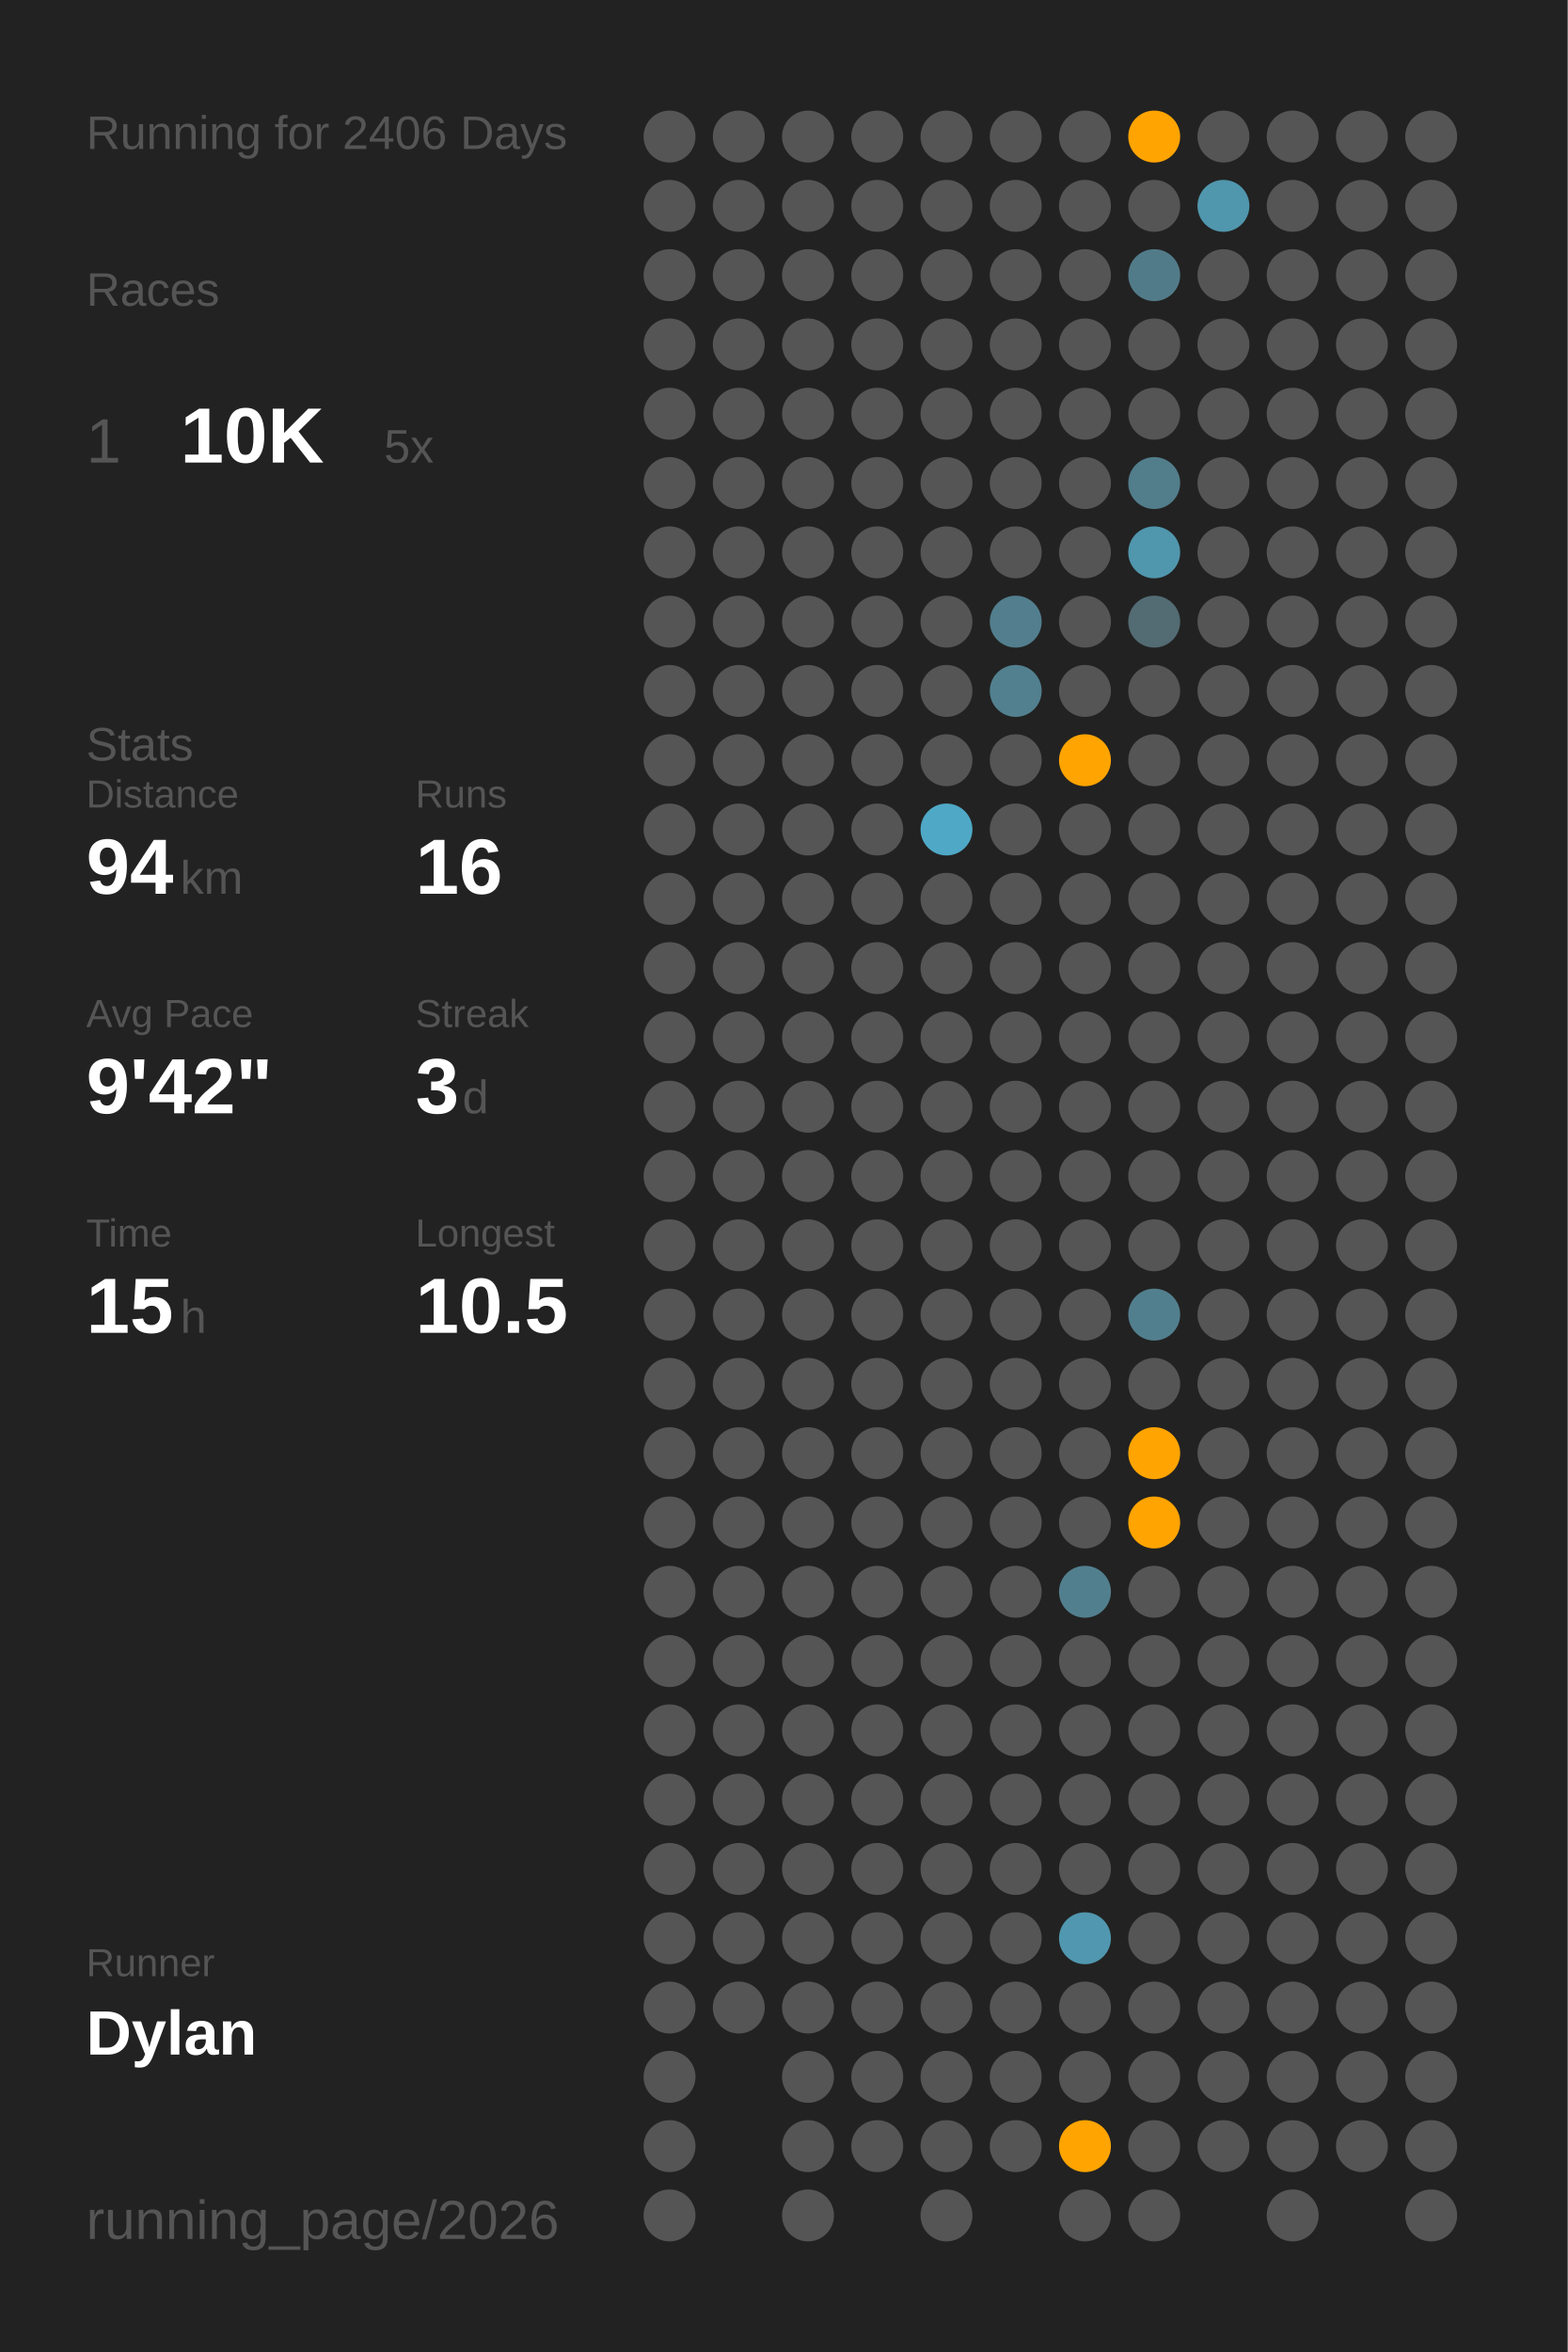
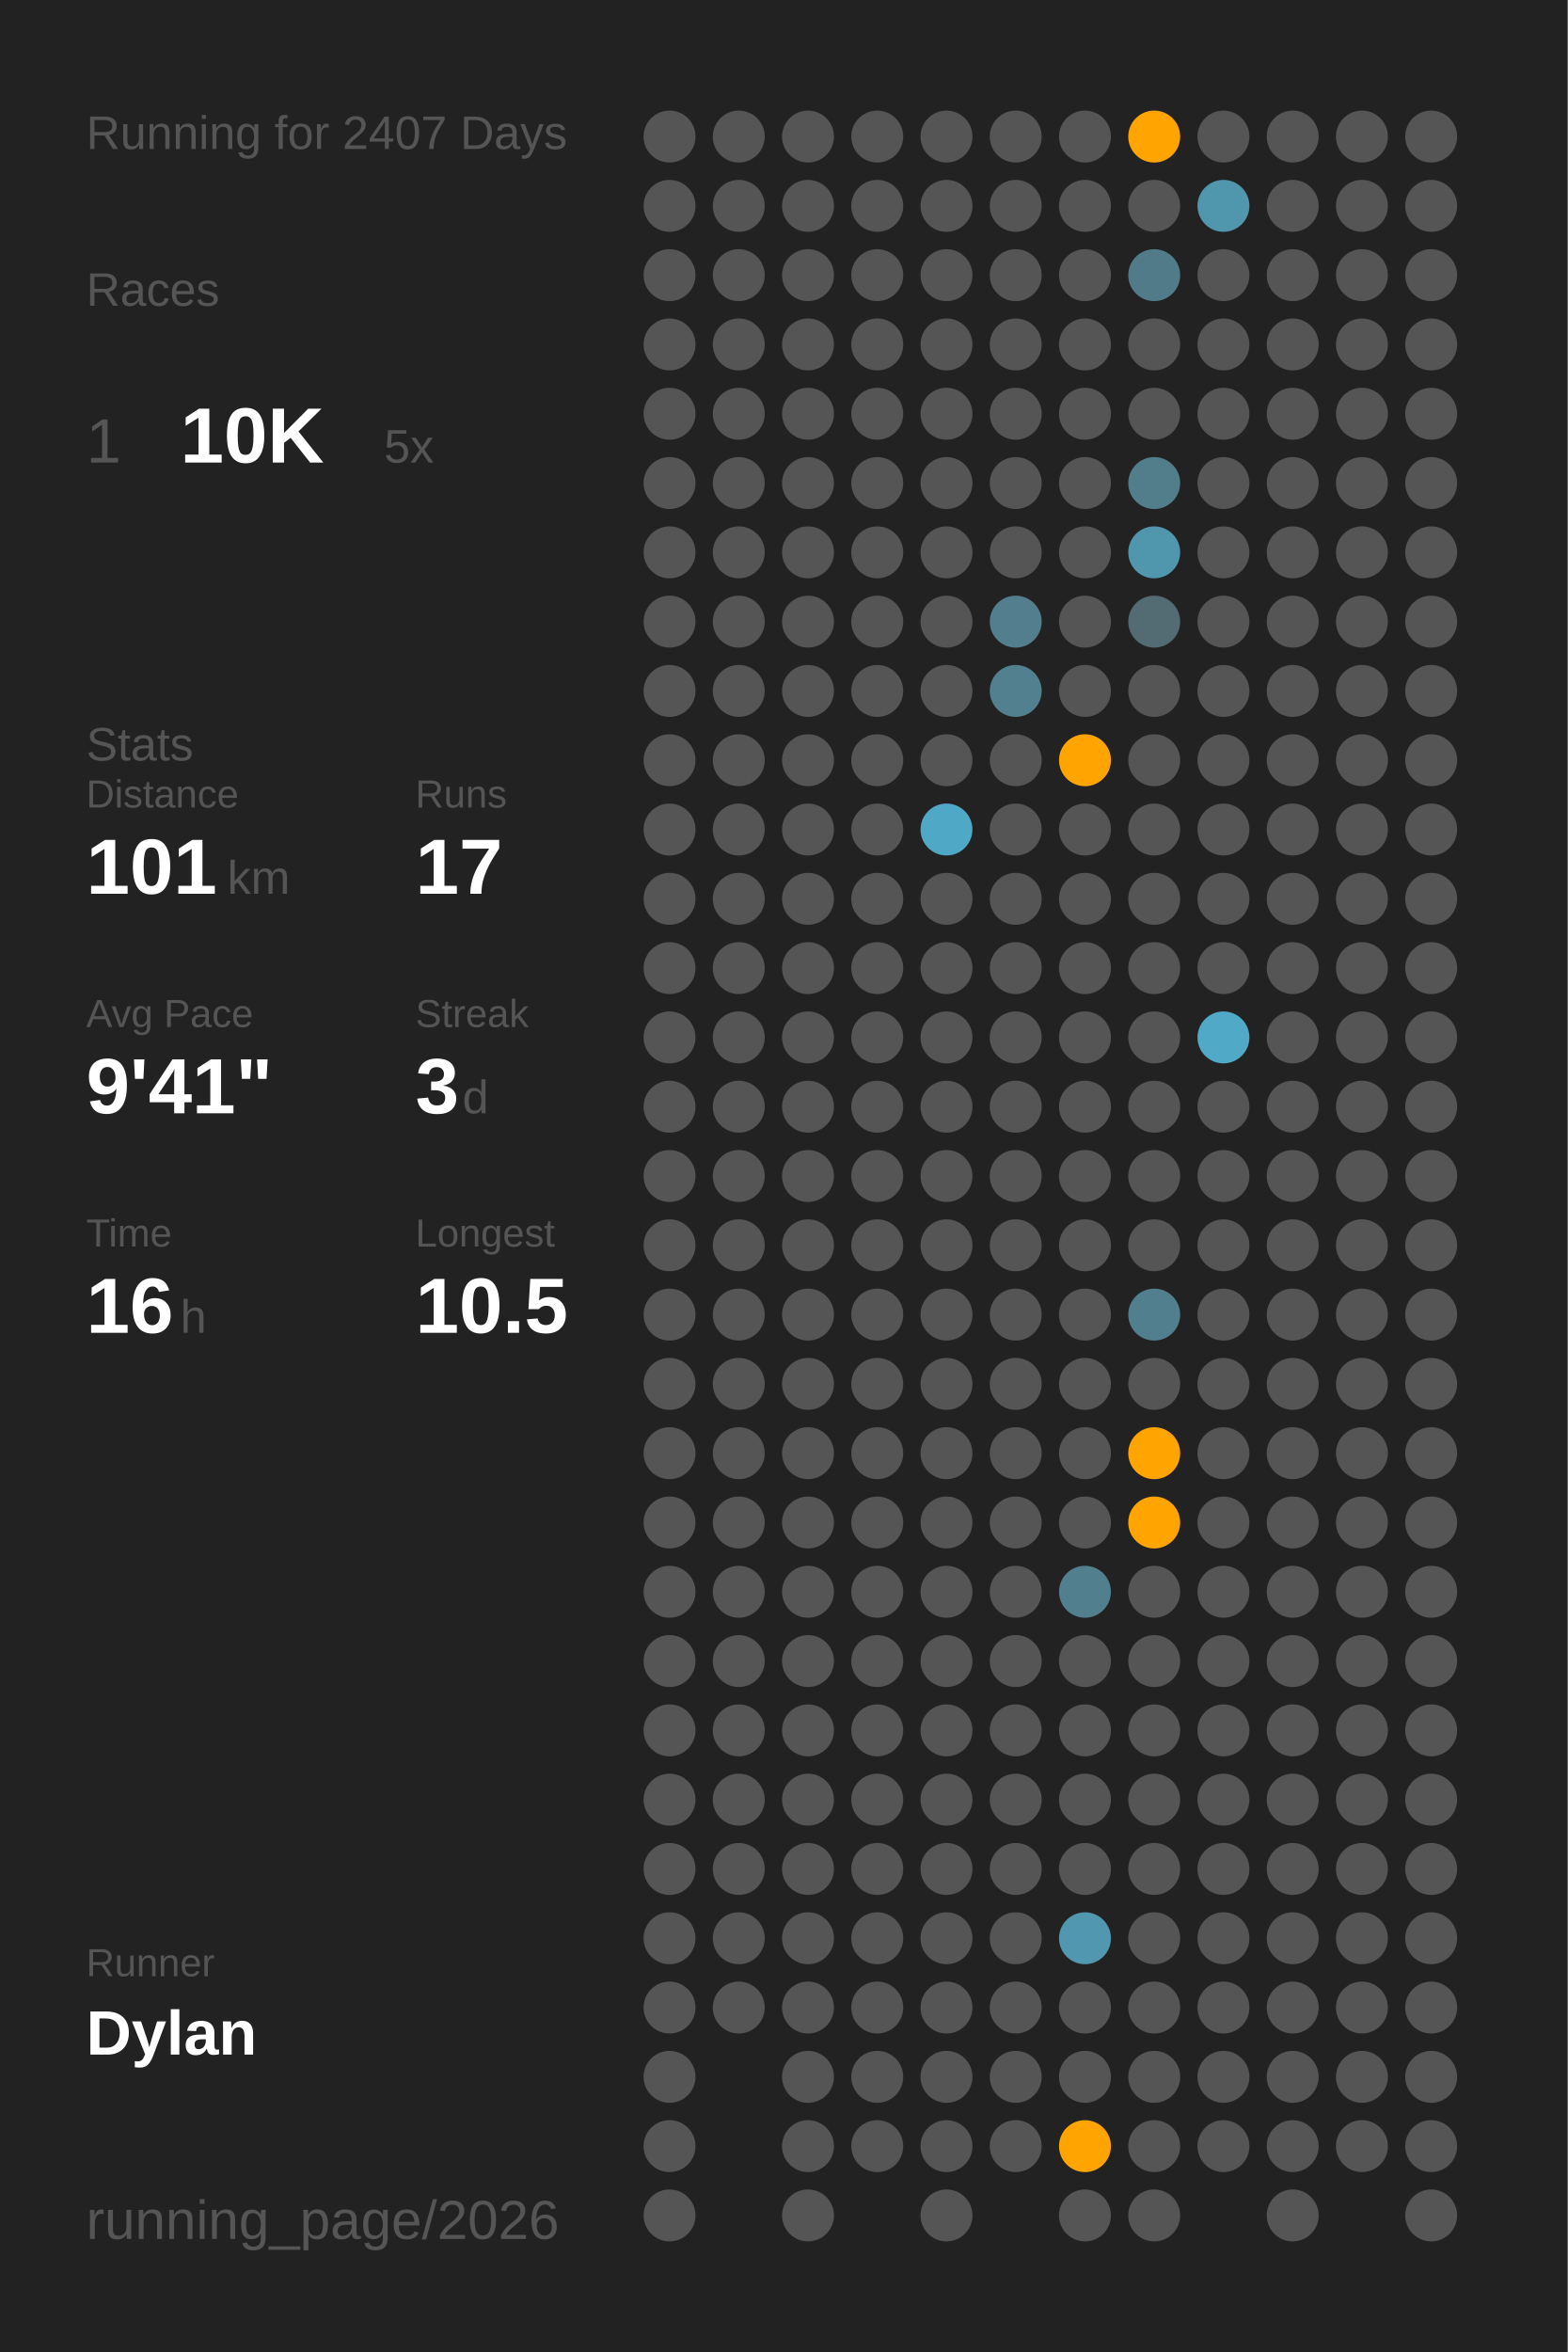
<svg xmlns="http://www.w3.org/2000/svg" baseProfile="full" class="activity-poster" data-activity-mode="running" data-poster-role="poster" data-poster-type="year_summary" height="300mm" version="1.1" viewBox="0,0,200,300" width="200mm">
  <defs />
  <rect class="poster-background" data-poster-role="background" fill="#222222" height="300" stroke="none" width="200" x="0" y="0" />
-   <text fill="#555555" style="font-size:6px; font-family:Arial;" x="11" y="19">Running for 2406 Days</text>
+   <text fill="#555555" style="font-size:6px; font-family:Arial;" x="11" y="19">Running for 2407 Days</text>
  <text fill="#555555" style="font-size:6px; font-family:Arial;" x="11" y="39">Races</text>
  <text fill="#555555" style="font-size:8px; font-family:Arial;" x="11" y="59">1</text>
  <text fill="#FFFFFF" style="font-size:10px; font-family:Arial; font-weight:bold;" x="23" y="59">10K</text>
  <text fill="#555555" style="font-size:6px; font-family:Arial;" x="49" y="59">5x</text>
  <text fill="#555555" style="font-size:6px; font-family:Arial;" x="11" y="97">Stats</text>
  <text fill="#555555" style="font-size:5px; font-family:Arial;" x="11" y="103">Distance</text>
-   <text fill="#FFFFFF" style="font-size:10px; font-family:Arial; font-weight:bold;" x="11" y="114">94</text>
-   <text fill="#555555" style="font-size:6px; font-family:Arial;" x="23" y="114">km</text>
+   <text fill="#FFFFFF" style="font-size:10px; font-family:Arial; font-weight:bold;" x="11" y="114">101</text>
+   <text fill="#555555" style="font-size:6px; font-family:Arial;" x="29" y="114">km</text>
  <text fill="#555555" style="font-size:5px; font-family:Arial;" x="53" y="103">Runs</text>
-   <text fill="#FFFFFF" style="font-size:10px; font-family:Arial; font-weight:bold;" x="53" y="114">16</text>
+   <text fill="#FFFFFF" style="font-size:10px; font-family:Arial; font-weight:bold;" x="53" y="114">17</text>
  <text fill="#555555" style="font-size:5px; font-family:Arial;" x="11" y="131">Avg Pace</text>
-   <text fill="#FFFFFF" style="font-size:10px; font-family:Arial; font-weight:bold;" x="11" y="142">9'42"</text>
+   <text fill="#FFFFFF" style="font-size:10px; font-family:Arial; font-weight:bold;" x="11" y="142">9'41"</text>
  <text fill="#555555" style="font-size:5px; font-family:Arial;" x="53" y="131">Streak</text>
  <text fill="#FFFFFF" style="font-size:10px; font-family:Arial; font-weight:bold;" x="53" y="142">3</text>
  <text fill="#555555" style="font-size:6px; font-family:Arial;" x="59" y="142">d</text>
  <text fill="#555555" style="font-size:5px; font-family:Arial;" x="11" y="159">Time</text>
-   <text fill="#FFFFFF" style="font-size:10px; font-family:Arial; font-weight:bold;" x="11" y="170">15</text>
+   <text fill="#FFFFFF" style="font-size:10px; font-family:Arial; font-weight:bold;" x="11" y="170">16</text>
  <text fill="#555555" style="font-size:6px; font-family:Arial;" x="23" y="170">h</text>
  <text fill="#555555" style="font-size:5px; font-family:Arial;" x="53" y="159">Longest</text>
  <text fill="#FFFFFF" style="font-size:10px; font-family:Arial; font-weight:bold;" x="53" y="170">10.5</text>
  <text fill="#555555" style="font-size:5px; font-family:Arial;" x="11" y="252.065">Runner</text>
  <text fill="#FFFFFF" style="font-size:8px; font-family:Arial; font-weight:bold;" x="11" y="262.065">Dylan</text>
  <text fill="#555555" style="font-size:7px; font-family:Arial;" x="11" y="285.581">running_page/2026</text>
  <circle cx="85.417" cy="17.419" fill="#555555" r="3.312" />
  <circle cx="85.417" cy="26.258" fill="#555555" r="3.312" />
  <circle cx="85.417" cy="35.097" fill="#555555" r="3.312" />
  <circle cx="85.417" cy="43.935" fill="#555555" r="3.312" />
  <circle cx="85.417" cy="52.774" fill="#555555" r="3.312" />
  <circle cx="85.417" cy="61.613" fill="#555555" r="3.312" />
  <circle cx="85.417" cy="70.452" fill="#555555" r="3.312" />
  <circle cx="85.417" cy="79.29" fill="#555555" r="3.312" />
  <circle cx="85.417" cy="88.129" fill="#555555" r="3.312" />
  <circle cx="85.417" cy="96.968" fill="#555555" r="3.312" />
  <circle cx="85.417" cy="105.806" fill="#555555" r="3.312" />
  <circle cx="85.417" cy="114.645" fill="#555555" r="3.312" />
  <circle cx="85.417" cy="123.484" fill="#555555" r="3.312" />
  <circle cx="85.417" cy="132.323" fill="#555555" r="3.312" />
  <circle cx="85.417" cy="141.161" fill="#555555" r="3.312" />
  <circle cx="85.417" cy="150" fill="#555555" r="3.312" />
  <circle cx="85.417" cy="158.839" fill="#555555" r="3.312" />
  <circle cx="85.417" cy="167.677" fill="#555555" r="3.312" />
  <circle cx="85.417" cy="176.516" fill="#555555" r="3.312" />
  <circle cx="85.417" cy="185.355" fill="#555555" r="3.312" />
  <circle cx="85.417" cy="194.194" fill="#555555" r="3.312" />
  <circle cx="85.417" cy="203.032" fill="#555555" r="3.312" />
  <circle cx="85.417" cy="211.871" fill="#555555" r="3.312" />
  <circle cx="85.417" cy="220.71" fill="#555555" r="3.312" />
  <circle cx="85.417" cy="229.548" fill="#555555" r="3.312" />
  <circle cx="85.417" cy="238.387" fill="#555555" r="3.312" />
  <circle cx="85.417" cy="247.226" fill="#555555" r="3.312" />
  <circle cx="85.417" cy="256.065" fill="#555555" r="3.312" />
  <circle cx="85.417" cy="264.903" fill="#555555" r="3.312" />
  <circle cx="85.417" cy="273.742" fill="#555555" r="3.312" />
  <circle cx="85.417" cy="282.581" fill="#555555" r="3.312" />
  <circle cx="94.25" cy="17.419" fill="#555555" r="3.312" />
  <circle cx="94.25" cy="26.258" fill="#555555" r="3.312" />
  <circle cx="94.25" cy="35.097" fill="#555555" r="3.312" />
  <circle cx="94.25" cy="43.935" fill="#555555" r="3.312" />
  <circle cx="94.25" cy="52.774" fill="#555555" r="3.312" />
  <circle cx="94.25" cy="61.613" fill="#555555" r="3.312" />
  <circle cx="94.25" cy="70.452" fill="#555555" r="3.312" />
  <circle cx="94.25" cy="79.29" fill="#555555" r="3.312" />
  <circle cx="94.25" cy="88.129" fill="#555555" r="3.312" />
  <circle cx="94.25" cy="96.968" fill="#555555" r="3.312" />
  <circle cx="94.25" cy="105.806" fill="#555555" r="3.312" />
  <circle cx="94.25" cy="114.645" fill="#555555" r="3.312" />
  <circle cx="94.25" cy="123.484" fill="#555555" r="3.312" />
  <circle cx="94.25" cy="132.323" fill="#555555" r="3.312" />
  <circle cx="94.25" cy="141.161" fill="#555555" r="3.312" />
  <circle cx="94.25" cy="150" fill="#555555" r="3.312" />
  <circle cx="94.25" cy="158.839" fill="#555555" r="3.312" />
  <circle cx="94.25" cy="167.677" fill="#555555" r="3.312" />
  <circle cx="94.25" cy="176.516" fill="#555555" r="3.312" />
  <circle cx="94.25" cy="185.355" fill="#555555" r="3.312" />
  <circle cx="94.25" cy="194.194" fill="#555555" r="3.312" />
  <circle cx="94.25" cy="203.032" fill="#555555" r="3.312" />
  <circle cx="94.25" cy="211.871" fill="#555555" r="3.312" />
  <circle cx="94.25" cy="220.71" fill="#555555" r="3.312" />
  <circle cx="94.25" cy="229.548" fill="#555555" r="3.312" />
  <circle cx="94.25" cy="238.387" fill="#555555" r="3.312" />
  <circle cx="94.25" cy="247.226" fill="#555555" r="3.312" />
  <circle cx="94.25" cy="256.065" fill="#555555" r="3.312" />
  <circle cx="103.083" cy="17.419" fill="#555555" r="3.312" />
  <circle cx="103.083" cy="26.258" fill="#555555" r="3.312" />
  <circle cx="103.083" cy="35.097" fill="#555555" r="3.312" />
  <circle cx="103.083" cy="43.935" fill="#555555" r="3.312" />
  <circle cx="103.083" cy="52.774" fill="#555555" r="3.312" />
  <circle cx="103.083" cy="61.613" fill="#555555" r="3.312" />
  <circle cx="103.083" cy="70.452" fill="#555555" r="3.312" />
  <circle cx="103.083" cy="79.29" fill="#555555" r="3.312" />
  <circle cx="103.083" cy="88.129" fill="#555555" r="3.312" />
  <circle cx="103.083" cy="96.968" fill="#555555" r="3.312" />
  <circle cx="103.083" cy="105.806" fill="#555555" r="3.312" />
  <circle cx="103.083" cy="114.645" fill="#555555" r="3.312" />
  <circle cx="103.083" cy="123.484" fill="#555555" r="3.312" />
  <circle cx="103.083" cy="132.323" fill="#555555" r="3.312" />
  <circle cx="103.083" cy="141.161" fill="#555555" r="3.312" />
  <circle cx="103.083" cy="150" fill="#555555" r="3.312" />
  <circle cx="103.083" cy="158.839" fill="#555555" r="3.312" />
  <circle cx="103.083" cy="167.677" fill="#555555" r="3.312" />
  <circle cx="103.083" cy="176.516" fill="#555555" r="3.312" />
  <circle cx="103.083" cy="185.355" fill="#555555" r="3.312" />
  <circle cx="103.083" cy="194.194" fill="#555555" r="3.312" />
  <circle cx="103.083" cy="203.032" fill="#555555" r="3.312" />
  <circle cx="103.083" cy="211.871" fill="#555555" r="3.312" />
  <circle cx="103.083" cy="220.71" fill="#555555" r="3.312" />
  <circle cx="103.083" cy="229.548" fill="#555555" r="3.312" />
  <circle cx="103.083" cy="238.387" fill="#555555" r="3.312" />
  <circle cx="103.083" cy="247.226" fill="#555555" r="3.312" />
  <circle cx="103.083" cy="256.065" fill="#555555" r="3.312" />
  <circle cx="103.083" cy="264.903" fill="#555555" r="3.312" />
  <circle cx="103.083" cy="273.742" fill="#555555" r="3.312" />
  <circle cx="103.083" cy="282.581" fill="#555555" r="3.312" />
  <circle cx="111.917" cy="17.419" fill="#555555" r="3.312" />
  <circle cx="111.917" cy="26.258" fill="#555555" r="3.312" />
  <circle cx="111.917" cy="35.097" fill="#555555" r="3.312" />
  <circle cx="111.917" cy="43.935" fill="#555555" r="3.312" />
  <circle cx="111.917" cy="52.774" fill="#555555" r="3.312" />
  <circle cx="111.917" cy="61.613" fill="#555555" r="3.312" />
  <circle cx="111.917" cy="70.452" fill="#555555" r="3.312" />
  <circle cx="111.917" cy="79.29" fill="#555555" r="3.312" />
  <circle cx="111.917" cy="88.129" fill="#555555" r="3.312" />
  <circle cx="111.917" cy="96.968" fill="#555555" r="3.312" />
  <circle cx="111.917" cy="105.806" fill="#555555" r="3.312" />
  <circle cx="111.917" cy="114.645" fill="#555555" r="3.312" />
  <circle cx="111.917" cy="123.484" fill="#555555" r="3.312" />
  <circle cx="111.917" cy="132.323" fill="#555555" r="3.312" />
  <circle cx="111.917" cy="141.161" fill="#555555" r="3.312" />
  <circle cx="111.917" cy="150" fill="#555555" r="3.312" />
  <circle cx="111.917" cy="158.839" fill="#555555" r="3.312" />
  <circle cx="111.917" cy="167.677" fill="#555555" r="3.312" />
  <circle cx="111.917" cy="176.516" fill="#555555" r="3.312" />
  <circle cx="111.917" cy="185.355" fill="#555555" r="3.312" />
  <circle cx="111.917" cy="194.194" fill="#555555" r="3.312" />
  <circle cx="111.917" cy="203.032" fill="#555555" r="3.312" />
  <circle cx="111.917" cy="211.871" fill="#555555" r="3.312" />
  <circle cx="111.917" cy="220.71" fill="#555555" r="3.312" />
  <circle cx="111.917" cy="229.548" fill="#555555" r="3.312" />
  <circle cx="111.917" cy="238.387" fill="#555555" r="3.312" />
  <circle cx="111.917" cy="247.226" fill="#555555" r="3.312" />
  <circle cx="111.917" cy="256.065" fill="#555555" r="3.312" />
  <circle cx="111.917" cy="264.903" fill="#555555" r="3.312" />
  <circle cx="111.917" cy="273.742" fill="#555555" r="3.312" />
  <circle cx="120.75" cy="17.419" fill="#555555" r="3.312" />
  <circle cx="120.75" cy="26.258" fill="#555555" r="3.312" />
  <circle cx="120.75" cy="35.097" fill="#555555" r="3.312" />
  <circle cx="120.75" cy="43.935" fill="#555555" r="3.312" />
  <circle cx="120.75" cy="52.774" fill="#555555" r="3.312" />
  <circle cx="120.75" cy="61.613" fill="#555555" r="3.312" />
  <circle cx="120.75" cy="70.452" fill="#555555" r="3.312" />
  <circle cx="120.75" cy="79.29" fill="#555555" r="3.312" />
  <circle cx="120.75" cy="88.129" fill="#555555" r="3.312" />
  <circle cx="120.75" cy="96.968" fill="#555555" r="3.312" />
  <circle cx="120.75" cy="105.806" fill="#4fa8c6" r="3.312" />
  <circle cx="120.75" cy="114.645" fill="#555555" r="3.312" />
  <circle cx="120.75" cy="123.484" fill="#555555" r="3.312" />
  <circle cx="120.75" cy="132.323" fill="#555555" r="3.312" />
  <circle cx="120.75" cy="141.161" fill="#555555" r="3.312" />
  <circle cx="120.75" cy="150" fill="#555555" r="3.312" />
  <circle cx="120.75" cy="158.839" fill="#555555" r="3.312" />
  <circle cx="120.75" cy="167.677" fill="#555555" r="3.312" />
  <circle cx="120.75" cy="176.516" fill="#555555" r="3.312" />
  <circle cx="120.75" cy="185.355" fill="#555555" r="3.312" />
  <circle cx="120.75" cy="194.194" fill="#555555" r="3.312" />
  <circle cx="120.75" cy="203.032" fill="#555555" r="3.312" />
  <circle cx="120.75" cy="211.871" fill="#555555" r="3.312" />
  <circle cx="120.75" cy="220.71" fill="#555555" r="3.312" />
  <circle cx="120.75" cy="229.548" fill="#555555" r="3.312" />
  <circle cx="120.75" cy="238.387" fill="#555555" r="3.312" />
  <circle cx="120.75" cy="247.226" fill="#555555" r="3.312" />
  <circle cx="120.75" cy="256.065" fill="#555555" r="3.312" />
  <circle cx="120.75" cy="264.903" fill="#555555" r="3.312" />
  <circle cx="120.75" cy="273.742" fill="#555555" r="3.312" />
  <circle cx="120.75" cy="282.581" fill="#555555" r="3.312" />
  <circle cx="129.583" cy="17.419" fill="#555555" r="3.312" />
  <circle cx="129.583" cy="26.258" fill="#555555" r="3.312" />
  <circle cx="129.583" cy="35.097" fill="#555555" r="3.312" />
  <circle cx="129.583" cy="43.935" fill="#555555" r="3.312" />
  <circle cx="129.583" cy="52.774" fill="#555555" r="3.312" />
  <circle cx="129.583" cy="61.613" fill="#555555" r="3.312" />
  <circle cx="129.583" cy="70.452" fill="#555555" r="3.312" />
  <circle cx="129.583" cy="79.29" fill="#527e8d" r="3.312" />
  <circle cx="129.583" cy="88.129" fill="#52808f" r="3.312" />
  <circle cx="129.583" cy="96.968" fill="#555555" r="3.312" />
  <circle cx="129.583" cy="105.806" fill="#555555" r="3.312" />
  <circle cx="129.583" cy="114.645" fill="#555555" r="3.312" />
  <circle cx="129.583" cy="123.484" fill="#555555" r="3.312" />
  <circle cx="129.583" cy="132.323" fill="#555555" r="3.312" />
  <circle cx="129.583" cy="141.161" fill="#555555" r="3.312" />
  <circle cx="129.583" cy="150" fill="#555555" r="3.312" />
  <circle cx="129.583" cy="158.839" fill="#555555" r="3.312" />
  <circle cx="129.583" cy="167.677" fill="#555555" r="3.312" />
  <circle cx="129.583" cy="176.516" fill="#555555" r="3.312" />
  <circle cx="129.583" cy="185.355" fill="#555555" r="3.312" />
  <circle cx="129.583" cy="194.194" fill="#555555" r="3.312" />
  <circle cx="129.583" cy="203.032" fill="#555555" r="3.312" />
  <circle cx="129.583" cy="211.871" fill="#555555" r="3.312" />
  <circle cx="129.583" cy="220.71" fill="#555555" r="3.312" />
  <circle cx="129.583" cy="229.548" fill="#555555" r="3.312" />
  <circle cx="129.583" cy="238.387" fill="#555555" r="3.312" />
  <circle cx="129.583" cy="247.226" fill="#555555" r="3.312" />
  <circle cx="129.583" cy="256.065" fill="#555555" r="3.312" />
  <circle cx="129.583" cy="264.903" fill="#555555" r="3.312" />
  <circle cx="129.583" cy="273.742" fill="#555555" r="3.312" />
  <circle cx="138.417" cy="17.419" fill="#555555" r="3.312" />
  <circle cx="138.417" cy="26.258" fill="#555555" r="3.312" />
  <circle cx="138.417" cy="35.097" fill="#555555" r="3.312" />
  <circle cx="138.417" cy="43.935" fill="#555555" r="3.312" />
  <circle cx="138.417" cy="52.774" fill="#555555" r="3.312" />
  <circle cx="138.417" cy="61.613" fill="#555555" r="3.312" />
  <circle cx="138.417" cy="70.452" fill="#555555" r="3.312" />
  <circle cx="138.417" cy="79.29" fill="#555555" r="3.312" />
  <circle cx="138.417" cy="88.129" fill="#555555" r="3.312" />
  <circle cx="138.417" cy="96.968" fill="#ffa400" r="3.312" />
  <circle cx="138.417" cy="105.806" fill="#555555" r="3.312" />
  <circle cx="138.417" cy="114.645" fill="#555555" r="3.312" />
  <circle cx="138.417" cy="123.484" fill="#555555" r="3.312" />
  <circle cx="138.417" cy="132.323" fill="#555555" r="3.312" />
  <circle cx="138.417" cy="141.161" fill="#555555" r="3.312" />
  <circle cx="138.417" cy="150" fill="#555555" r="3.312" />
  <circle cx="138.417" cy="158.839" fill="#555555" r="3.312" />
  <circle cx="138.417" cy="167.677" fill="#555555" r="3.312" />
  <circle cx="138.417" cy="176.516" fill="#555555" r="3.312" />
  <circle cx="138.417" cy="185.355" fill="#555555" r="3.312" />
  <circle cx="138.417" cy="194.194" fill="#555555" r="3.312" />
  <circle cx="138.417" cy="203.032" fill="#527f8e" r="3.312" />
  <circle cx="138.417" cy="211.871" fill="#555555" r="3.312" />
  <circle cx="138.417" cy="220.71" fill="#555555" r="3.312" />
  <circle cx="138.417" cy="229.548" fill="#555555" r="3.312" />
  <circle cx="138.417" cy="238.387" fill="#555555" r="3.312" />
  <circle cx="138.417" cy="247.226" fill="#5097af" r="3.312" />
  <circle cx="138.417" cy="256.065" fill="#555555" r="3.312" />
  <circle cx="138.417" cy="264.903" fill="#555555" r="3.312" />
  <circle cx="138.417" cy="273.742" fill="#ffa400" r="3.312" />
  <circle cx="138.417" cy="282.581" fill="#555555" r="3.312" />
  <circle cx="147.25" cy="17.419" fill="#ffa400" r="3.312" />
  <circle cx="147.25" cy="26.258" fill="#555555" r="3.312" />
  <circle cx="147.25" cy="35.097" fill="#527b89" r="3.312" />
  <circle cx="147.25" cy="43.935" fill="#555555" r="3.312" />
  <circle cx="147.25" cy="52.774" fill="#555555" r="3.312" />
  <circle cx="147.25" cy="61.613" fill="#527d8b" r="3.312" />
  <circle cx="147.25" cy="70.452" fill="#5096ad" r="3.312" />
  <circle cx="147.25" cy="79.29" fill="#536b73" r="3.312" />
  <circle cx="147.25" cy="88.129" fill="#555555" r="3.312" />
  <circle cx="147.25" cy="96.968" fill="#555555" r="3.312" />
  <circle cx="147.25" cy="105.806" fill="#555555" r="3.312" />
  <circle cx="147.25" cy="114.645" fill="#555555" r="3.312" />
  <circle cx="147.25" cy="123.484" fill="#555555" r="3.312" />
  <circle cx="147.25" cy="132.323" fill="#555555" r="3.312" />
  <circle cx="147.25" cy="141.161" fill="#555555" r="3.312" />
  <circle cx="147.25" cy="150" fill="#555555" r="3.312" />
  <circle cx="147.25" cy="158.839" fill="#555555" r="3.312" />
  <circle cx="147.25" cy="167.677" fill="#527f8e" r="3.312" />
  <circle cx="147.25" cy="176.516" fill="#555555" r="3.312" />
  <circle cx="147.25" cy="185.355" fill="#ffa400" r="3.312" />
  <circle cx="147.25" cy="194.194" fill="#ffa400" r="3.312" />
  <circle cx="147.25" cy="203.032" fill="#555555" r="3.312" />
  <circle cx="147.25" cy="211.871" fill="#555555" r="3.312" />
  <circle cx="147.25" cy="220.71" fill="#555555" r="3.312" />
  <circle cx="147.25" cy="229.548" fill="#555555" r="3.312" />
  <circle cx="147.25" cy="238.387" fill="#555555" r="3.312" />
  <circle cx="147.25" cy="247.226" fill="#555555" r="3.312" />
  <circle cx="147.25" cy="256.065" fill="#555555" r="3.312" />
  <circle cx="147.25" cy="264.903" fill="#555555" r="3.312" />
  <circle cx="147.25" cy="273.742" fill="#555555" r="3.312" />
  <circle cx="147.25" cy="282.581" fill="#555555" r="3.312" />
  <circle cx="156.083" cy="17.419" fill="#555555" r="3.312" />
  <circle cx="156.083" cy="26.258" fill="#5096ad" r="3.312" />
  <circle cx="156.083" cy="35.097" fill="#555555" r="3.312" />
  <circle cx="156.083" cy="43.935" fill="#555555" r="3.312" />
  <circle cx="156.083" cy="52.774" fill="#555555" r="3.312" />
  <circle cx="156.083" cy="61.613" fill="#555555" r="3.312" />
  <circle cx="156.083" cy="70.452" fill="#555555" r="3.312" />
  <circle cx="156.083" cy="79.29" fill="#555555" r="3.312" />
  <circle cx="156.083" cy="88.129" fill="#555555" r="3.312" />
  <circle cx="156.083" cy="96.968" fill="#555555" r="3.312" />
  <circle cx="156.083" cy="105.806" fill="#555555" r="3.312" />
  <circle cx="156.083" cy="114.645" fill="#555555" r="3.312" />
  <circle cx="156.083" cy="123.484" fill="#555555" r="3.312" />
-   <circle cx="156.083" cy="132.323" fill="#555555" r="3.312" />
+   <circle cx="156.083" cy="132.323" fill="#4fa9c7" r="3.312" />
  <circle cx="156.083" cy="141.161" fill="#555555" r="3.312" />
  <circle cx="156.083" cy="150" fill="#555555" r="3.312" />
  <circle cx="156.083" cy="158.839" fill="#555555" r="3.312" />
  <circle cx="156.083" cy="167.677" fill="#555555" r="3.312" />
  <circle cx="156.083" cy="176.516" fill="#555555" r="3.312" />
  <circle cx="156.083" cy="185.355" fill="#555555" r="3.312" />
  <circle cx="156.083" cy="194.194" fill="#555555" r="3.312" />
  <circle cx="156.083" cy="203.032" fill="#555555" r="3.312" />
  <circle cx="156.083" cy="211.871" fill="#555555" r="3.312" />
  <circle cx="156.083" cy="220.71" fill="#555555" r="3.312" />
  <circle cx="156.083" cy="229.548" fill="#555555" r="3.312" />
  <circle cx="156.083" cy="238.387" fill="#555555" r="3.312" />
  <circle cx="156.083" cy="247.226" fill="#555555" r="3.312" />
  <circle cx="156.083" cy="256.065" fill="#555555" r="3.312" />
  <circle cx="156.083" cy="264.903" fill="#555555" r="3.312" />
  <circle cx="156.083" cy="273.742" fill="#555555" r="3.312" />
  <circle cx="164.917" cy="17.419" fill="#555555" r="3.312" />
  <circle cx="164.917" cy="26.258" fill="#555555" r="3.312" />
  <circle cx="164.917" cy="35.097" fill="#555555" r="3.312" />
  <circle cx="164.917" cy="43.935" fill="#555555" r="3.312" />
  <circle cx="164.917" cy="52.774" fill="#555555" r="3.312" />
  <circle cx="164.917" cy="61.613" fill="#555555" r="3.312" />
  <circle cx="164.917" cy="70.452" fill="#555555" r="3.312" />
  <circle cx="164.917" cy="79.29" fill="#555555" r="3.312" />
  <circle cx="164.917" cy="88.129" fill="#555555" r="3.312" />
  <circle cx="164.917" cy="96.968" fill="#555555" r="3.312" />
  <circle cx="164.917" cy="105.806" fill="#555555" r="3.312" />
  <circle cx="164.917" cy="114.645" fill="#555555" r="3.312" />
  <circle cx="164.917" cy="123.484" fill="#555555" r="3.312" />
  <circle cx="164.917" cy="132.323" fill="#555555" r="3.312" />
  <circle cx="164.917" cy="141.161" fill="#555555" r="3.312" />
  <circle cx="164.917" cy="150" fill="#555555" r="3.312" />
  <circle cx="164.917" cy="158.839" fill="#555555" r="3.312" />
  <circle cx="164.917" cy="167.677" fill="#555555" r="3.312" />
  <circle cx="164.917" cy="176.516" fill="#555555" r="3.312" />
  <circle cx="164.917" cy="185.355" fill="#555555" r="3.312" />
  <circle cx="164.917" cy="194.194" fill="#555555" r="3.312" />
  <circle cx="164.917" cy="203.032" fill="#555555" r="3.312" />
  <circle cx="164.917" cy="211.871" fill="#555555" r="3.312" />
  <circle cx="164.917" cy="220.71" fill="#555555" r="3.312" />
  <circle cx="164.917" cy="229.548" fill="#555555" r="3.312" />
  <circle cx="164.917" cy="238.387" fill="#555555" r="3.312" />
  <circle cx="164.917" cy="247.226" fill="#555555" r="3.312" />
  <circle cx="164.917" cy="256.065" fill="#555555" r="3.312" />
  <circle cx="164.917" cy="264.903" fill="#555555" r="3.312" />
  <circle cx="164.917" cy="273.742" fill="#555555" r="3.312" />
  <circle cx="164.917" cy="282.581" fill="#555555" r="3.312" />
  <circle cx="173.75" cy="17.419" fill="#555555" r="3.312" />
  <circle cx="173.75" cy="26.258" fill="#555555" r="3.312" />
  <circle cx="173.75" cy="35.097" fill="#555555" r="3.312" />
  <circle cx="173.75" cy="43.935" fill="#555555" r="3.312" />
  <circle cx="173.75" cy="52.774" fill="#555555" r="3.312" />
  <circle cx="173.75" cy="61.613" fill="#555555" r="3.312" />
  <circle cx="173.75" cy="70.452" fill="#555555" r="3.312" />
  <circle cx="173.75" cy="79.29" fill="#555555" r="3.312" />
  <circle cx="173.75" cy="88.129" fill="#555555" r="3.312" />
  <circle cx="173.75" cy="96.968" fill="#555555" r="3.312" />
  <circle cx="173.75" cy="105.806" fill="#555555" r="3.312" />
  <circle cx="173.75" cy="114.645" fill="#555555" r="3.312" />
  <circle cx="173.75" cy="123.484" fill="#555555" r="3.312" />
  <circle cx="173.75" cy="132.323" fill="#555555" r="3.312" />
  <circle cx="173.75" cy="141.161" fill="#555555" r="3.312" />
  <circle cx="173.75" cy="150" fill="#555555" r="3.312" />
  <circle cx="173.75" cy="158.839" fill="#555555" r="3.312" />
  <circle cx="173.75" cy="167.677" fill="#555555" r="3.312" />
  <circle cx="173.75" cy="176.516" fill="#555555" r="3.312" />
  <circle cx="173.75" cy="185.355" fill="#555555" r="3.312" />
  <circle cx="173.75" cy="194.194" fill="#555555" r="3.312" />
  <circle cx="173.75" cy="203.032" fill="#555555" r="3.312" />
  <circle cx="173.75" cy="211.871" fill="#555555" r="3.312" />
  <circle cx="173.75" cy="220.71" fill="#555555" r="3.312" />
  <circle cx="173.75" cy="229.548" fill="#555555" r="3.312" />
  <circle cx="173.75" cy="238.387" fill="#555555" r="3.312" />
  <circle cx="173.75" cy="247.226" fill="#555555" r="3.312" />
  <circle cx="173.75" cy="256.065" fill="#555555" r="3.312" />
  <circle cx="173.75" cy="264.903" fill="#555555" r="3.312" />
  <circle cx="173.75" cy="273.742" fill="#555555" r="3.312" />
  <circle cx="182.583" cy="17.419" fill="#555555" r="3.312" />
  <circle cx="182.583" cy="26.258" fill="#555555" r="3.312" />
  <circle cx="182.583" cy="35.097" fill="#555555" r="3.312" />
  <circle cx="182.583" cy="43.935" fill="#555555" r="3.312" />
  <circle cx="182.583" cy="52.774" fill="#555555" r="3.312" />
  <circle cx="182.583" cy="61.613" fill="#555555" r="3.312" />
  <circle cx="182.583" cy="70.452" fill="#555555" r="3.312" />
  <circle cx="182.583" cy="79.29" fill="#555555" r="3.312" />
  <circle cx="182.583" cy="88.129" fill="#555555" r="3.312" />
  <circle cx="182.583" cy="96.968" fill="#555555" r="3.312" />
  <circle cx="182.583" cy="105.806" fill="#555555" r="3.312" />
  <circle cx="182.583" cy="114.645" fill="#555555" r="3.312" />
  <circle cx="182.583" cy="123.484" fill="#555555" r="3.312" />
  <circle cx="182.583" cy="132.323" fill="#555555" r="3.312" />
  <circle cx="182.583" cy="141.161" fill="#555555" r="3.312" />
  <circle cx="182.583" cy="150" fill="#555555" r="3.312" />
  <circle cx="182.583" cy="158.839" fill="#555555" r="3.312" />
  <circle cx="182.583" cy="167.677" fill="#555555" r="3.312" />
  <circle cx="182.583" cy="176.516" fill="#555555" r="3.312" />
  <circle cx="182.583" cy="185.355" fill="#555555" r="3.312" />
  <circle cx="182.583" cy="194.194" fill="#555555" r="3.312" />
  <circle cx="182.583" cy="203.032" fill="#555555" r="3.312" />
  <circle cx="182.583" cy="211.871" fill="#555555" r="3.312" />
  <circle cx="182.583" cy="220.71" fill="#555555" r="3.312" />
  <circle cx="182.583" cy="229.548" fill="#555555" r="3.312" />
  <circle cx="182.583" cy="238.387" fill="#555555" r="3.312" />
  <circle cx="182.583" cy="247.226" fill="#555555" r="3.312" />
  <circle cx="182.583" cy="256.065" fill="#555555" r="3.312" />
  <circle cx="182.583" cy="264.903" fill="#555555" r="3.312" />
  <circle cx="182.583" cy="273.742" fill="#555555" r="3.312" />
  <circle cx="182.583" cy="282.581" fill="#555555" r="3.312" />
</svg>
